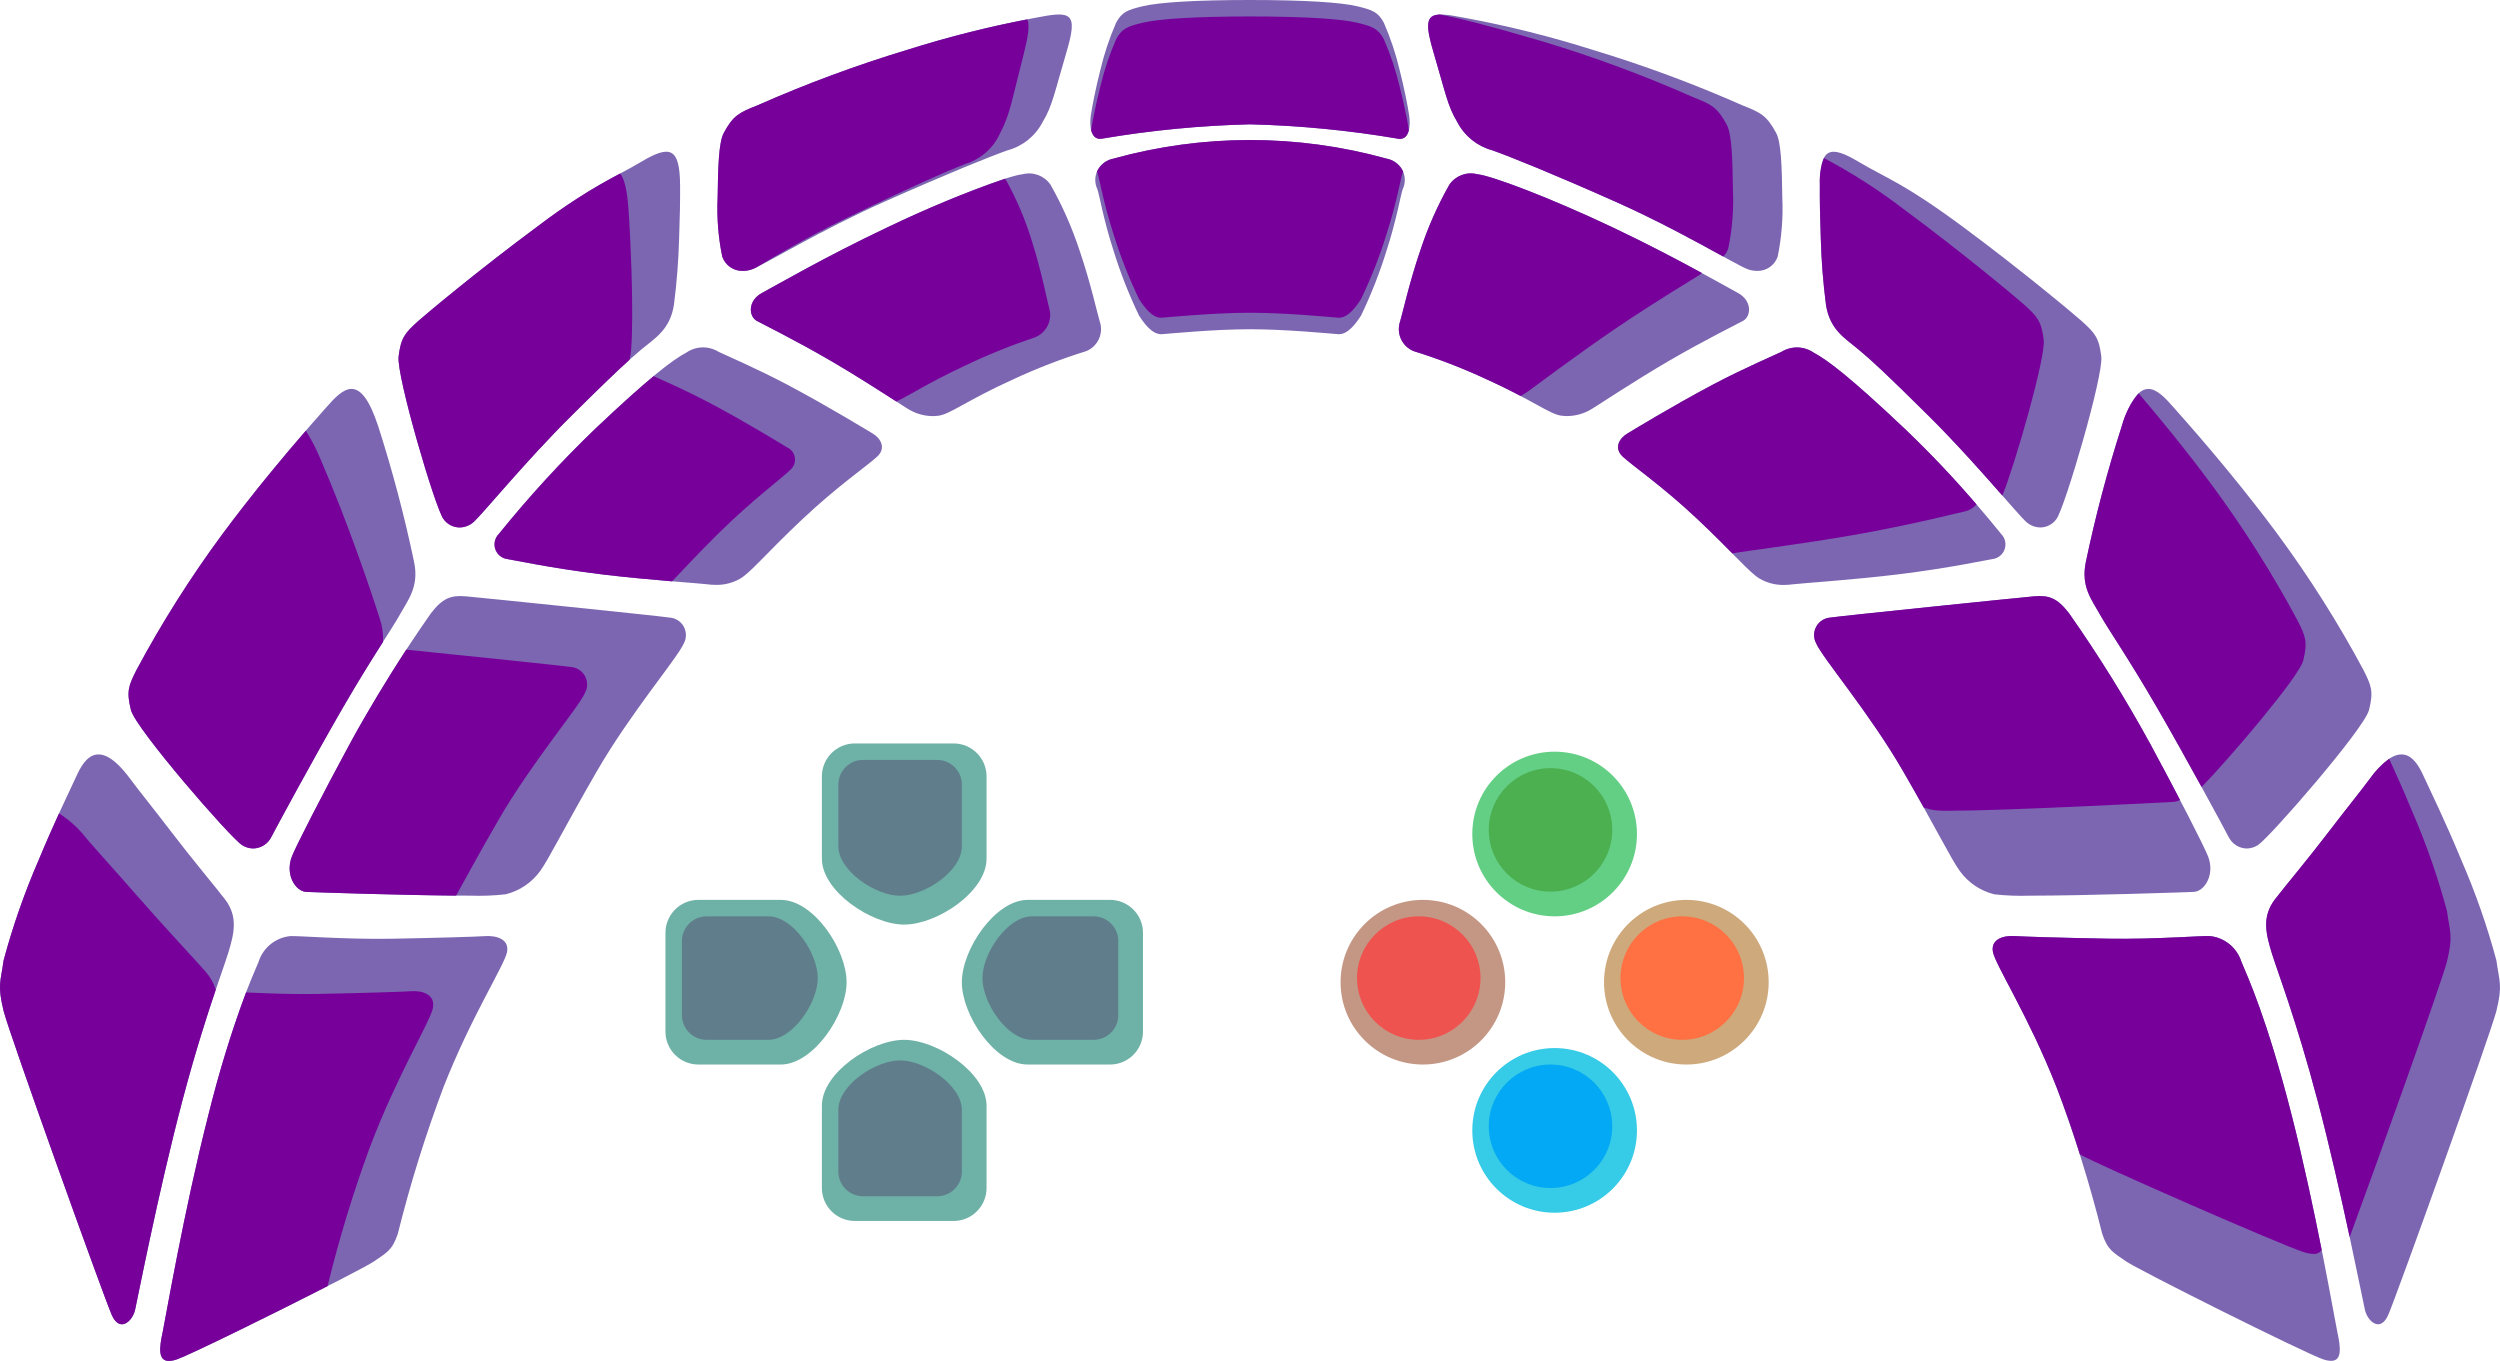
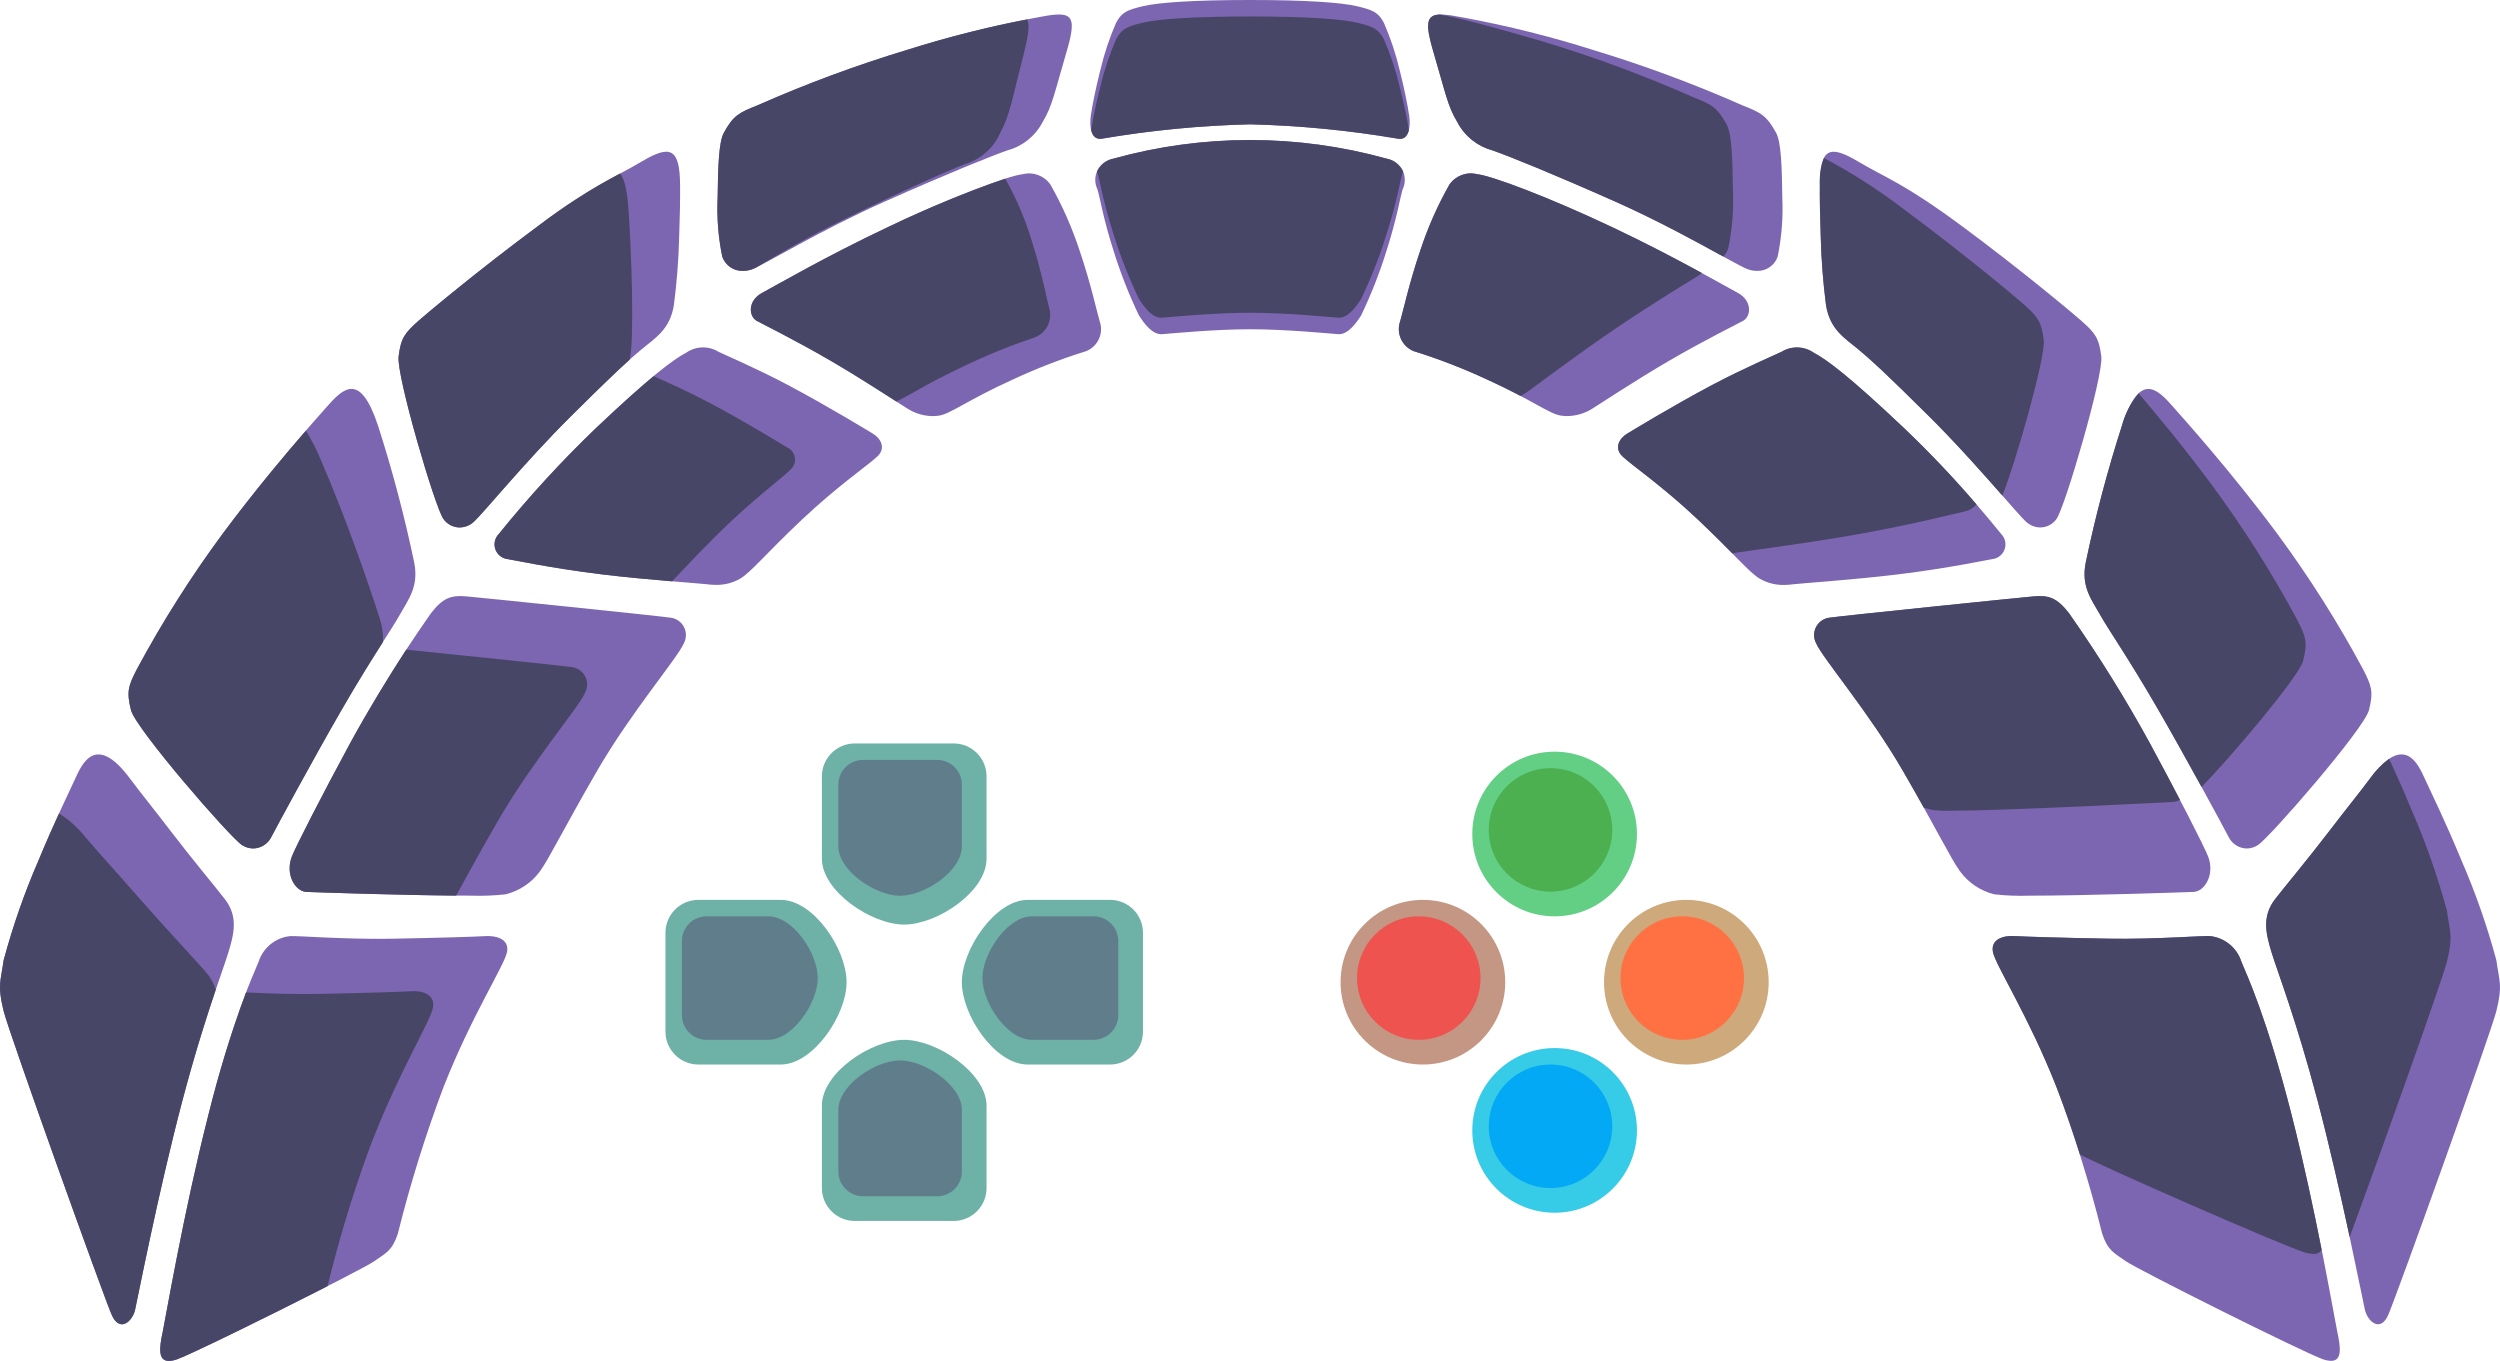
<svg xmlns="http://www.w3.org/2000/svg" width="303.655" height="165.3" viewBox="0 0 303.655 165.3">
  <g id="light-3d" transform="translate(8937.328 555.3)">
    <path id="Path_209" data-name="Path 209" d="M5,0H15c4.006,0,8,6,8,10s-4.058,10-8,10H5a4,4,0,0,1-4-4V4A4,4,0,0,1,5,0Z" transform="translate(-8857.5 -446)" fill="#6eb1a7" />
    <path id="Path_210" data-name="Path 210" d="M4,0h7.5c3,0,6,4.5,6,7.5s-3.044,7.5-6,7.5H4a3,3,0,0,1-3-3V3A3,3,0,0,1,4,0Z" transform="translate(-8855.5 -444)" fill="#607d8b" />
    <path id="Path_209-2" data-name="Path 209" d="M5,0H15c4.006,0,8,6,8,10s-4.058,10-8,10H5a4,4,0,0,1-4-4V4A4,4,0,0,1,5,0Z" transform="translate(-8817.5 -466) rotate(90)" fill="#6eb1a7" />
    <path id="Path_210-2" data-name="Path 210" d="M4,0h7.5c3,0,6,4.5,6,7.5s-3.044,7.5-6,7.5H4a3,3,0,0,1-3-3V3A3,3,0,0,1,4,0Z" transform="translate(-8820.5 -464) rotate(90)" fill="#607d8b" />
    <path id="Path_209-3" data-name="Path 209" d="M5,0H15c4.006,0,8,6,8,10s-4.058,10-8,10H5a4,4,0,0,1-4-4V4A4,4,0,0,1,5,0Z" transform="translate(-8797.5 -426) rotate(180)" fill="#6eb1a7" />
    <path id="Path_210-3" data-name="Path 210" d="M4,0h7.5c3,0,6,4.5,6,7.5s-3.044,7.5-6,7.5H4a3,3,0,0,1-3-3V3A3,3,0,0,1,4,0Z" transform="translate(-8800.5 -429) rotate(180)" fill="#607d8b" />
    <path id="Path_209-4" data-name="Path 209" d="M5,0H15c4.006,0,8,6,8,10s-4.058,10-8,10H5a4,4,0,0,1-4-4V4A4,4,0,0,1,5,0Z" transform="translate(-8837.5 -406) rotate(-90)" fill="#6eb1a7" />
    <path id="Path_210-4" data-name="Path 210" d="M4,0h7.5c3,0,6,4.5,6,7.5s-3.044,7.5-6,7.5H4a3,3,0,0,1-3-3V3A3,3,0,0,1,4,0Z" transform="translate(-8835.5 -409) rotate(-90)" fill="#607d8b" />
    <path id="Path_258" data-name="Path 258" d="M10,0A10,10,0,1,1,0,10,10,10,0,0,1,10,0Z" transform="translate(-8742.5 -446)" fill="#cea97c" />
    <path id="Path_256" data-name="Path 256" d="M10,0A10,10,0,1,1,0,10,10,10,0,0,1,10,0Z" transform="translate(-8758.5 -428)" fill="#36cbe6" />
    <path id="Path_262" data-name="Path 262" d="M10,0A10,10,0,1,1,0,10,10,10,0,0,1,10,0Z" transform="translate(-8758.5 -464)" fill="#62cf84" />
    <path id="Path_259" data-name="Path 259" d="M10,0A10,10,0,1,1,0,10,10,10,0,0,1,10,0Z" transform="translate(-8774.5 -446)" fill="#c49784" />
    <path id="Path_263" data-name="Path 263" d="M7.5,0A7.5,7.5,0,1,1,0,7.5,7.5,7.5,0,0,1,7.5,0Z" transform="translate(-8756.5 -462)" fill="#4caf50" />
    <path id="Path_260" data-name="Path 260" d="M7.5,0A7.5,7.5,0,1,1,0,7.5,7.5,7.5,0,0,1,7.5,0Z" transform="translate(-8740.5 -444)" fill="#ff7043" />
    <path id="Path_257" data-name="Path 257" d="M7.5,0A7.5,7.5,0,1,1,0,7.5,7.5,7.5,0,0,1,7.5,0Z" transform="translate(-8756.5 -426)" fill="#03a9f4" />
    <path id="Path_261" data-name="Path 261" d="M7.5,0A7.5,7.5,0,1,1,0,7.5,7.5,7.5,0,0,1,7.5,0Z" transform="translate(-8772.5 -444)" fill="#ef5350" />
    <path id="Path_265" data-name="Path 265" d="M299.294,165.088c-2.395-.845-22.471-10.874-23.916-11.9s-2.183-1.267-2.871-3.345a161.017,161.017,0,0,0-5.554-17.824c-3.38-8.607-7.417-14.814-7.712-16.393s1.313-2.012,2.614-1.933,5.427.209,11.412.32c2.831.052,5.822-.051,8.157-.155,2.118-.094,3.7-.189,4.13-.166a4.5,4.5,0,0,1,3.869,3.134c.755,1.809,3.091,6.82,6.092,18.575s5.29,25.193,5.556,26.4c.422,1.923.569,3.49-.755,3.491A3.155,3.155,0,0,1,299.294,165.088ZM36.929,161.809c.266-1.21,2.557-14.649,5.557-26.4s5.336-16.766,6.091-18.575a4.5,4.5,0,0,1,3.869-3.134c.432-.023,2.012.071,4.129.166,2.335.1,5.326.207,8.158.155,5.984-.112,10.112-.241,11.412-.32s2.908.354,2.613,1.933-4.331,7.786-7.712,16.393a161.225,161.225,0,0,0-5.554,17.824c-.687,2.078-1.426,2.324-2.87,3.345s-21.521,11.051-23.916,11.9a3.155,3.155,0,0,1-1.021.212C36.361,165.3,36.507,163.732,36.929,161.809Zm267.5-2.661c-.194-.768-2.8-14.258-5.794-25.6-2.576-9.743-4.82-15.484-5.527-17.794s-1.236-4.394.385-6.516c1.039-1.363,4.024-4.912,6.69-8.41,1.778-2.332,3.723-4.736,4.833-6.234,4.183-5.647,5.859-1.809,6.683,0s2.416,5,4.446,9.905a87.553,87.553,0,0,1,4.242,12.142c.357,2.62.778,2.976,0,6.159-.632,2.59-12.191,34.8-13.142,36.927-.36.808-.8,1.12-1.23,1.12C305.316,160.849,304.649,160.012,304.431,159.148Zm-273.677.581C29.8,157.6,18.244,125.393,17.612,122.8c-.778-3.182-.357-3.539,0-6.159A87.553,87.553,0,0,1,21.854,104.5c2.03-4.9,3.622-8.1,4.446-9.905s2.5-5.647,6.682,0c1.11,1.5,3.055,3.9,4.832,6.233,2.667,3.5,5.65,7.048,6.691,8.41,1.621,2.122,1.092,4.207.385,6.516s-2.951,8.05-5.527,17.794c-3,11.34-5.6,24.83-5.794,25.6-.218.864-.885,1.7-1.586,1.7C31.555,160.849,31.114,160.537,30.754,159.729Zm228.661-51.1a7.347,7.347,0,0,1-4.194-2.825c-1.1-1.517-2.714-4.9-6.881-12.109S238.563,79.977,237.76,78.13a2.127,2.127,0,0,1,1.722-3.114c.973-.167,22.93-2.421,24.742-2.58s2.819.2,4.247,2.039a168.848,168.848,0,0,1,9.859,15.854c3.365,6.217,6.629,12.584,7.061,13.746.827,2.227-.489,4.2-1.754,4.257-.951.045-13.206.459-19.949.459A29.328,29.328,0,0,1,259.415,108.627Zm-205.052-.3c-1.265-.059-2.58-2.03-1.753-4.257.431-1.162,3.7-7.529,7.061-13.745a168.615,168.615,0,0,1,9.858-15.855c1.428-1.843,2.435-2.2,4.247-2.04s23.77,2.414,24.742,2.581a2.127,2.127,0,0,1,1.723,3.114c-.8,1.847-6.412,8.352-10.579,15.564s-5.784,10.591-6.881,12.109a7.349,7.349,0,0,1-4.195,2.825,29.326,29.326,0,0,1-4.272.163C67.569,108.791,55.315,108.377,54.363,108.332Zm233.5-6.673c-.638-1.236-5.087-9.473-8.643-15.622s-5.965-9.568-6.974-11.38-2.343-3.4-1.728-6.374a163.556,163.556,0,0,1,4.372-16.535c2.176-6.611,4.216-4.645,6.311-2.244,1.071,1.228,6.846,7.6,12.607,15.373a135.847,135.847,0,0,1,10.419,16.471c.988,1.947,1.259,2.632.689,4.9s-12.071,15.5-13.488,16.4a2.556,2.556,0,0,1-1.369.417A2.5,2.5,0,0,1,287.866,101.66Zm-241.3.986c-1.417-.893-12.919-14.132-13.488-16.4s-.3-2.953.689-4.9a136.089,136.089,0,0,1,10.42-16.472c5.76-7.769,11.535-14.145,12.606-15.372,2.1-2.4,4.135-4.368,6.311,2.244a163.37,163.37,0,0,1,4.373,16.535c.614,2.972-.72,4.562-1.729,6.374s-3.417,5.229-6.973,11.379-8,14.387-8.643,15.623a2.5,2.5,0,0,1-2.2,1.4A2.556,2.556,0,0,1,46.568,102.645Zm56.44-31.681c-.715-.1-7.309-.533-12.712-1.2-6.33-.775-10.837-1.772-11.462-1.855a1.8,1.8,0,0,1-1.067-3.063,137.834,137.834,0,0,1,11.77-12.829c6.683-6.324,9.394-8.331,11.008-9.189a3.576,3.576,0,0,1,3.908-.094c.65.322,4.568,1.987,8.4,4.017,4.986,2.642,9.94,5.683,10.331,5.914.9.529,1.682,1.714.564,2.775s-4.78,3.543-9.149,7.663-6.253,6.454-7.52,7.185a5.666,5.666,0,0,1-2.914.755A8.451,8.451,0,0,1,103.008,70.964Zm127.915-.671c-1.265-.732-3.149-3.065-7.519-7.185s-8.033-6.6-9.15-7.663-.333-2.245.565-2.775c.391-.23,5.344-3.271,10.331-5.915,3.83-2.029,7.748-3.694,8.4-4.017a3.578,3.578,0,0,1,3.908.095c1.614.858,4.324,2.865,11.008,9.189a138.012,138.012,0,0,1,11.77,12.828,1.8,1.8,0,0,1-1.067,3.064c-.626.083-5.133,1.08-11.463,1.855-5.4.662-12,1.1-12.711,1.2a8.472,8.472,0,0,1-1.154.084A5.673,5.673,0,0,1,230.923,70.293Zm32.36-6.9c-1.039-.925-6.292-7.353-11.757-12.78s-7.068-6.872-8.658-8.2-3.406-2.336-3.9-5.331a79.958,79.958,0,0,1-.641-8.226c-.092-2.475-.129-4.643-.113-6.388.041-4.438,1.15-4.932,4.652-2.849s5.468,2.567,12.63,7.859,13.72,10.792,14.512,11.507c1.62,1.463,2.119,2.007,2.4,4.326s-4.44,18.385-5.443,19.726A2.42,2.42,0,0,1,265,64.067,2.607,2.607,0,0,1,263.283,63.392Zm-192.25-.358c-1-1.341-5.723-17.407-5.443-19.726s.779-2.863,2.4-4.326c.792-.715,7.351-6.214,14.512-11.507s9.129-5.775,12.63-7.859,4.611-1.589,4.651,2.849c.016,1.744-.021,3.911-.113,6.387a79.958,79.958,0,0,1-.641,8.226c-.492,2.994-2.307,4-3.9,5.331s-3.193,2.775-8.658,8.2S75.755,62.467,74.716,63.392A2.607,2.607,0,0,1,73,64.067,2.42,2.42,0,0,1,71.033,63.034Zm56.4-13.379c-.583-.345-5.206-3.416-9.292-5.794-4.566-2.658-8.594-4.621-9.074-4.9-.962-.562-1.1-2.441.683-3.392s7.655-4.381,15.268-7.983,14.624-6.244,16.387-6.425a3.152,3.152,0,0,1,3.37,1.274,44.081,44.081,0,0,1,3.539,8.02c1.317,3.829,2.215,7.892,2.436,8.568a2.882,2.882,0,0,1-1.633,3.628,70.441,70.441,0,0,0-8.81,3.4c-5.592,2.525-7.7,4.246-9.105,4.44a5.7,5.7,0,0,1-.77.053A5.776,5.776,0,0,1,127.438,49.655Zm79.355.832c-1.409-.193-3.514-1.913-9.105-4.439a70.6,70.6,0,0,0-8.81-3.4,2.883,2.883,0,0,1-1.633-3.628c.221-.676,1.12-4.738,2.435-8.569a44.054,44.054,0,0,1,3.54-8.018,3.151,3.151,0,0,1,3.37-1.275c1.763.18,8.774,2.824,16.387,6.425s13.484,7.033,15.268,7.983,1.645,2.831.683,3.392c-.48.28-4.508,2.243-9.074,4.9-4.086,2.378-8.708,5.45-9.292,5.794a5.77,5.77,0,0,1-3,.886A5.675,5.675,0,0,1,206.793,50.486ZM155.517,38.321a57.2,57.2,0,0,1-3.1-7.9c-1.264-3.913-1.684-6.669-1.955-7.437a2.618,2.618,0,0,1,1.955-3.716,61.981,61.981,0,0,1,33.175,0,2.616,2.616,0,0,1,1.955,3.714c-.271.768-.691,3.524-1.955,7.437a57.2,57.2,0,0,1-3.1,7.9c-.6.94-1.575,2.272-2.666,2.272-.033,0-.068,0-.1,0-1.134-.086-6.384-.6-10.716-.6s-9.581.516-10.714.6c-.034,0-.067,0-.1,0C157.092,40.593,156.117,39.262,155.517,38.321ZM229.4,32.682c-1.418-.548-8.26-4.731-15.928-8.148s-12.889-5.517-15.029-6.275a6.776,6.776,0,0,1-4.258-3.423c-1.2-1.967-1.454-3.629-2.9-8.492s-.616-5.046,3.785-4.181a130.377,130.377,0,0,1,15.582,3.9,157.974,157.974,0,0,1,18.175,6.74c2.219.874,2.937,1.232,4.08,3.344.608,1.126.7,4.118.747,7.873a28.933,28.933,0,0,1-.563,7.154,2.565,2.565,0,0,1-2.522,1.729A3.257,3.257,0,0,1,229.4,32.682ZM104.9,31.172a28.857,28.857,0,0,1-.564-7.153c.046-3.757.139-6.748.748-7.873,1.142-2.113,1.859-2.47,4.08-3.344a157.9,157.9,0,0,1,18.175-6.74,130.625,130.625,0,0,1,15.581-3.9c4.4-.866,5.227-.683,3.785,4.181s-1.7,6.526-2.9,8.492a6.778,6.778,0,0,1-4.258,3.423c-2.141.758-7.361,2.858-15.029,6.276s-14.511,7.6-15.929,8.148a3.256,3.256,0,0,1-1.17.22A2.566,2.566,0,0,1,104.9,31.172Zm82.056-14.329A125.43,125.43,0,0,0,169,15.1v0a125.561,125.561,0,0,0-17.959,1.738c-1.391.264-1.557-1.544-1.382-2.762s.577-3.249,1.165-5.58a33.778,33.778,0,0,1,1.91-5.728c.7-1.3,1.332-1.557,3.264-2.018S162.335,0,169,0s11.072.294,13,.756,2.56.716,3.264,2.018a33.861,33.861,0,0,1,1.91,5.728c.589,2.331.987,4.361,1.165,5.58.164,1.137.03,2.788-1.122,2.788A1.364,1.364,0,0,1,186.959,16.844Z" transform="translate(-8954.5 -555.3)" fill="#7c66b1" />
-     <path id="Path_264" data-name="Path 264" d="M36.929,161.809c.265-1.21,2.556-14.649,5.556-26.4a134.482,134.482,0,0,1,4.574-14.869l.518.024c2.335.108,5.325.216,8.157.162,5.984-.116,10.111-.251,11.411-.334s2.908.369,2.614,2.013-4.332,8.108-7.712,17.072a155.27,155.27,0,0,0-5.089,16.739c-6.56,3.352-16.6,8.293-18.252,8.875a3.151,3.151,0,0,1-1.021.212C36.36,165.3,36.507,163.732,36.929,161.809Zm-6.176-2.08C29.8,157.6,18.243,125.393,17.611,122.8c-.777-3.182-.357-3.54,0-6.159A87.553,87.553,0,0,1,21.853,104.5c.932-2.251,1.772-4.142,2.488-5.7a12.673,12.673,0,0,1,3.243,2.928c1.4,1.655,3.845,4.323,6.088,6.9,3.365,3.868,7.1,7.818,8.412,9.325a5.985,5.985,0,0,1,1.294,2.265c-1.046,3.088-2.471,7.49-4.016,13.332-3,11.34-5.6,24.83-5.794,25.6-.218.864-.884,1.7-1.585,1.7C31.555,160.849,31.114,160.538,30.753,159.729ZM297,152.088c-2.706-.839-25.246-10.723-27.194-11.871-.791-2.544-1.747-5.369-2.856-8.195-3.382-8.607-7.418-14.814-7.713-16.393s1.313-2.012,2.615-1.933,5.427.209,11.41.32c2.831.052,5.822-.051,8.158-.155,2.119-.094,3.7-.189,4.13-.166a4.5,4.5,0,0,1,3.869,3.134c.756,1.809,3.091,6.82,6.091,18.574,1.427,5.589,2.693,11.559,3.657,16.413a1.059,1.059,0,0,1-1,.482A4.034,4.034,0,0,1,297,152.088Zm1.633-18.538c-2.576-9.743-4.821-15.484-5.528-17.794s-1.236-4.394.384-6.516c1.04-1.363,4.024-4.912,6.691-8.41,1.778-2.332,3.723-4.736,4.832-6.234a10.135,10.135,0,0,1,2.351-2.43c.775,1.675,1.717,3.771,2.778,6.336a87.552,87.552,0,0,1,4.242,12.141c.357,2.62.778,2.976,0,6.159-.523,2.144-8.531,24.574-11.815,33.45C301.525,145.376,300.13,139.2,298.638,133.55ZM54.363,108.332c-1.265-.059-2.581-2.03-1.754-4.257.432-1.162,3.7-7.529,7.061-13.745,2.052-3.79,4.735-8.167,6.841-11.424,7.029.714,19.286,1.985,20.007,2.109a2.128,2.128,0,0,1,1.722,3.114c-.8,1.848-6.412,8.352-10.579,15.564-2.426,4.2-3.989,7.1-5.087,9.09C65.657,108.726,55.238,108.374,54.363,108.332Zm-7.795-5.687c-1.417-.893-12.919-14.132-13.488-16.4s-.3-2.953.689-4.9A135.823,135.823,0,0,1,44.188,64.877c3.839-5.176,7.682-9.734,10.139-12.562a23.033,23.033,0,0,1,1.757,3.412c3.365,7.8,6.1,15.908,7.2,19.363a7.671,7.671,0,0,1,.407,2.885c-1.235,1.939-2.889,4.556-4.916,8.06-3.556,6.15-8,14.387-8.643,15.623a2.505,2.505,0,0,1-2.2,1.4A2.56,2.56,0,0,1,46.568,102.645Zm205.416-4.254q-.593-.126-1.144-.3c-.714-1.279-1.54-2.739-2.5-4.4-4.167-7.212-9.775-13.717-10.579-15.564a2.127,2.127,0,0,1,1.722-3.114c.972-.167,22.93-2.421,24.742-2.58s2.819.2,4.247,2.039a168.5,168.5,0,0,1,9.858,15.854c1.275,2.356,2.537,4.734,3.634,6.842a2.156,2.156,0,0,1-.824.231c-1.312.082-20.461,1.075-27.063,1.075A14.534,14.534,0,0,1,251.984,98.391Zm27.239-12.353c-3.556-6.15-5.965-9.568-6.974-11.38s-2.342-3.4-1.729-6.374a163.368,163.368,0,0,1,4.373-16.535,9.777,9.777,0,0,1,2.042-3.968c2.408,2.819,5.644,6.738,8.875,11.1A135.723,135.723,0,0,1,296.23,75.349c.989,1.947,1.26,2.632.69,4.9-.489,1.945-9.03,11.973-12.337,15.34C282.956,92.626,280.981,89.077,279.223,86.037ZM90.3,69.769c-6.33-.775-10.837-1.772-11.462-1.855a1.8,1.8,0,0,1-1.067-3.063A137.756,137.756,0,0,1,89.536,52.023c3.1-2.934,5.347-4.939,7.025-6.332,1.446.637,4.111,1.818,6.723,3.2,4.584,2.42,9.123,5.231,9.482,5.444a1.629,1.629,0,0,1,.434,2.7c-1.085,1.08-4.6,3.64-8.844,7.833-2.635,2.6-4.345,4.5-5.554,5.745C96.326,70.4,93.146,70.118,90.3,69.769Zm133.109-6.661c-4.371-4.119-8.034-6.6-9.151-7.663s-.333-2.245.564-2.775c.392-.23,5.345-3.271,10.333-5.915,3.829-2.029,7.747-3.694,8.4-4.017a3.58,3.58,0,0,1,3.909.095c1.614.858,4.324,2.865,11.007,9.189a123.144,123.144,0,0,1,8.772,9.247,2.635,2.635,0,0,1-1.456.86c-.717.133-5.912,1.512-13.162,2.8-6.189,1.1-13.712,2.048-14.533,2.2-.168.032-.336.061-.5.085C226.51,66.126,225.158,64.76,223.405,63.108ZM71.033,63.034c-1-1.341-5.723-17.407-5.443-19.726s.779-2.863,2.4-4.326c.792-.715,7.351-6.214,14.512-11.507a68.488,68.488,0,0,1,10-6.4c.545.714.844,2.093,1,4.264.149,2.044.276,4.58.37,7.473.115,3.562.135,7.48-.035,9.586a8.8,8.8,0,0,1-.2,1.3c-1.364,1.223-3.3,3.069-7.169,6.914-5.464,5.427-10.718,11.855-11.757,12.78A2.6,2.6,0,0,1,73,64.066,2.417,2.417,0,0,1,71.033,63.034ZM251.526,50.612c-5.465-5.427-7.067-6.872-8.657-8.2s-3.406-2.336-3.9-5.331a80.214,80.214,0,0,1-.641-8.226c-.092-2.475-.13-4.643-.113-6.388a7.865,7.865,0,0,1,.495-3.272,68.544,68.544,0,0,1,9.787,6.283c7.16,5.293,13.72,10.792,14.512,11.506,1.62,1.463,2.12,2.007,2.4,4.326.251,2.081-3.523,15.23-5.027,18.878C258.116,57.606,254.86,53.924,251.526,50.612Zm-133.38-6.752c-4.566-2.658-8.594-4.621-9.074-4.9-.962-.562-1.1-2.441.683-3.392s7.655-4.381,15.268-7.983a132.1,132.1,0,0,1,14.218-5.872c.039.045.077.092.116.14a38.327,38.327,0,0,1,3.176,7.519c1.152,3.6,1.89,7.445,2.083,8.081a2.919,2.919,0,0,1-1.716,3.514,74.951,74.951,0,0,0-8.708,3.538c-4.492,2.108-6.729,3.632-8.15,4.257C124.239,47.6,121.056,45.554,118.146,43.861Zm79.542,2.187a70.483,70.483,0,0,0-8.811-3.4,2.884,2.884,0,0,1-1.633-3.628c.221-.676,1.12-4.738,2.436-8.569a44.142,44.142,0,0,1,3.539-8.018,3.153,3.153,0,0,1,3.37-1.275c1.762.18,8.773,2.824,16.386,6.425,4.352,2.058,8.134,4.062,10.909,5.577a1.759,1.759,0,0,1-.268.225c-.546.372-5.092,3.046-10.291,6.575-4.649,3.156-9.953,7.164-10.619,7.621q-.412.283-.826.514C200.75,47.5,199.379,46.811,197.688,46.048Zm-17.973-7.459c-1.134-.086-6.384-.6-10.715-.6s-9.582.516-10.714.6-2.15-1.3-2.768-2.267a57.328,57.328,0,0,1-3.1-7.9c-1.264-3.913-1.684-6.669-1.954-7.438-.017-.049-.033-.1-.049-.148a2.854,2.854,0,0,1,2-1.568,61.981,61.981,0,0,1,33.175,0,2.857,2.857,0,0,1,2.005,1.566c-.015.049-.032.1-.049.148-.272.769-.692,3.524-1.956,7.438a57.2,57.2,0,0,1-3.1,7.9c-.6.941-1.574,2.272-2.665,2.272C179.782,38.593,179.749,38.591,179.715,38.588ZM104.9,31.172a28.876,28.876,0,0,1-.563-7.153c.046-3.757.139-6.748.747-7.874,1.143-2.112,1.86-2.47,4.08-3.344A158.314,158.314,0,0,1,127.34,6.062a130.3,130.3,0,0,1,14.62-3.71c.3.74.1,2.092-.483,4.357-1.394,5.4-1.634,7.252-2.813,9.43a6.794,6.794,0,0,1-4.228,3.77c-2.134.823-7.339,3.111-14.979,6.841-3.926,1.916-7.631,4.059-10.5,5.772-.144.069-.266.123-.362.16a3.256,3.256,0,0,1-1.17.22A2.567,2.567,0,0,1,104.9,31.172Zm108.572-6.638c-7.668-3.416-12.888-5.517-15.029-6.275a6.774,6.774,0,0,1-4.257-3.423c-1.2-1.967-1.455-3.629-2.9-8.492-1.021-3.447-.9-4.543.817-4.581,2.783.571,5.564,1.25,12.55,3.3a157.928,157.928,0,0,1,18.174,6.74c2.22.874,2.938,1.232,4.081,3.344.608,1.126.7,4.118.747,7.873a28.933,28.933,0,0,1-.563,7.154,2.522,2.522,0,0,1-.612.986C223.477,29.51,218.665,26.846,213.475,24.534Zm-26.517-7.691A125.4,125.4,0,0,0,169,15.1v0a125.592,125.592,0,0,0-17.959,1.738c-.778.148-1.173-.355-1.338-1.039.194-1.237.577-3.14,1.122-5.3a33.837,33.837,0,0,1,1.911-5.728c.7-1.3,1.331-1.557,3.263-2.018S162.334,2,169,2s11.072.294,13,.756,2.559.716,3.263,2.018a33.776,33.776,0,0,1,1.91,5.728c.547,2.163.93,4.066,1.124,5.3-.147.6-.471,1.066-1.08,1.066A1.373,1.373,0,0,1,186.958,16.844Z" transform="translate(-8954.5 -555.3)" fill="#77009b" />
+     <path id="Path_264" data-name="Path 264" d="M36.929,161.809c.265-1.21,2.556-14.649,5.556-26.4a134.482,134.482,0,0,1,4.574-14.869l.518.024c2.335.108,5.325.216,8.157.162,5.984-.116,10.111-.251,11.411-.334s2.908.369,2.614,2.013-4.332,8.108-7.712,17.072a155.27,155.27,0,0,0-5.089,16.739c-6.56,3.352-16.6,8.293-18.252,8.875a3.151,3.151,0,0,1-1.021.212C36.36,165.3,36.507,163.732,36.929,161.809Zm-6.176-2.08C29.8,157.6,18.243,125.393,17.611,122.8c-.777-3.182-.357-3.54,0-6.159A87.553,87.553,0,0,1,21.853,104.5c.932-2.251,1.772-4.142,2.488-5.7a12.673,12.673,0,0,1,3.243,2.928c1.4,1.655,3.845,4.323,6.088,6.9,3.365,3.868,7.1,7.818,8.412,9.325a5.985,5.985,0,0,1,1.294,2.265c-1.046,3.088-2.471,7.49-4.016,13.332-3,11.34-5.6,24.83-5.794,25.6-.218.864-.884,1.7-1.585,1.7C31.555,160.849,31.114,160.538,30.753,159.729ZM297,152.088c-2.706-.839-25.246-10.723-27.194-11.871-.791-2.544-1.747-5.369-2.856-8.195-3.382-8.607-7.418-14.814-7.713-16.393s1.313-2.012,2.615-1.933,5.427.209,11.41.32c2.831.052,5.822-.051,8.158-.155,2.119-.094,3.7-.189,4.13-.166a4.5,4.5,0,0,1,3.869,3.134c.756,1.809,3.091,6.82,6.091,18.574,1.427,5.589,2.693,11.559,3.657,16.413a1.059,1.059,0,0,1-1,.482A4.034,4.034,0,0,1,297,152.088Zm1.633-18.538c-2.576-9.743-4.821-15.484-5.528-17.794s-1.236-4.394.384-6.516c1.04-1.363,4.024-4.912,6.691-8.41,1.778-2.332,3.723-4.736,4.832-6.234a10.135,10.135,0,0,1,2.351-2.43c.775,1.675,1.717,3.771,2.778,6.336a87.552,87.552,0,0,1,4.242,12.141c.357,2.62.778,2.976,0,6.159-.523,2.144-8.531,24.574-11.815,33.45C301.525,145.376,300.13,139.2,298.638,133.55ZM54.363,108.332c-1.265-.059-2.581-2.03-1.754-4.257.432-1.162,3.7-7.529,7.061-13.745,2.052-3.79,4.735-8.167,6.841-11.424,7.029.714,19.286,1.985,20.007,2.109a2.128,2.128,0,0,1,1.722,3.114c-.8,1.848-6.412,8.352-10.579,15.564-2.426,4.2-3.989,7.1-5.087,9.09C65.657,108.726,55.238,108.374,54.363,108.332Zm-7.795-5.687c-1.417-.893-12.919-14.132-13.488-16.4s-.3-2.953.689-4.9A135.823,135.823,0,0,1,44.188,64.877c3.839-5.176,7.682-9.734,10.139-12.562a23.033,23.033,0,0,1,1.757,3.412c3.365,7.8,6.1,15.908,7.2,19.363a7.671,7.671,0,0,1,.407,2.885c-1.235,1.939-2.889,4.556-4.916,8.06-3.556,6.15-8,14.387-8.643,15.623a2.505,2.505,0,0,1-2.2,1.4A2.56,2.56,0,0,1,46.568,102.645Zm205.416-4.254q-.593-.126-1.144-.3c-.714-1.279-1.54-2.739-2.5-4.4-4.167-7.212-9.775-13.717-10.579-15.564a2.127,2.127,0,0,1,1.722-3.114c.972-.167,22.93-2.421,24.742-2.58s2.819.2,4.247,2.039a168.5,168.5,0,0,1,9.858,15.854c1.275,2.356,2.537,4.734,3.634,6.842a2.156,2.156,0,0,1-.824.231c-1.312.082-20.461,1.075-27.063,1.075A14.534,14.534,0,0,1,251.984,98.391Zm27.239-12.353c-3.556-6.15-5.965-9.568-6.974-11.38s-2.342-3.4-1.729-6.374a163.368,163.368,0,0,1,4.373-16.535,9.777,9.777,0,0,1,2.042-3.968c2.408,2.819,5.644,6.738,8.875,11.1A135.723,135.723,0,0,1,296.23,75.349c.989,1.947,1.26,2.632.69,4.9-.489,1.945-9.03,11.973-12.337,15.34C282.956,92.626,280.981,89.077,279.223,86.037ZM90.3,69.769c-6.33-.775-10.837-1.772-11.462-1.855a1.8,1.8,0,0,1-1.067-3.063A137.756,137.756,0,0,1,89.536,52.023c3.1-2.934,5.347-4.939,7.025-6.332,1.446.637,4.111,1.818,6.723,3.2,4.584,2.42,9.123,5.231,9.482,5.444a1.629,1.629,0,0,1,.434,2.7c-1.085,1.08-4.6,3.64-8.844,7.833-2.635,2.6-4.345,4.5-5.554,5.745C96.326,70.4,93.146,70.118,90.3,69.769Zm133.109-6.661c-4.371-4.119-8.034-6.6-9.151-7.663s-.333-2.245.564-2.775c.392-.23,5.345-3.271,10.333-5.915,3.829-2.029,7.747-3.694,8.4-4.017a3.58,3.58,0,0,1,3.909.095c1.614.858,4.324,2.865,11.007,9.189a123.144,123.144,0,0,1,8.772,9.247,2.635,2.635,0,0,1-1.456.86c-.717.133-5.912,1.512-13.162,2.8-6.189,1.1-13.712,2.048-14.533,2.2-.168.032-.336.061-.5.085C226.51,66.126,225.158,64.76,223.405,63.108ZM71.033,63.034c-1-1.341-5.723-17.407-5.443-19.726s.779-2.863,2.4-4.326c.792-.715,7.351-6.214,14.512-11.507a68.488,68.488,0,0,1,10-6.4c.545.714.844,2.093,1,4.264.149,2.044.276,4.58.37,7.473.115,3.562.135,7.48-.035,9.586a8.8,8.8,0,0,1-.2,1.3c-1.364,1.223-3.3,3.069-7.169,6.914-5.464,5.427-10.718,11.855-11.757,12.78A2.6,2.6,0,0,1,73,64.066,2.417,2.417,0,0,1,71.033,63.034ZM251.526,50.612c-5.465-5.427-7.067-6.872-8.657-8.2s-3.406-2.336-3.9-5.331a80.214,80.214,0,0,1-.641-8.226c-.092-2.475-.13-4.643-.113-6.388a7.865,7.865,0,0,1,.495-3.272,68.544,68.544,0,0,1,9.787,6.283c7.16,5.293,13.72,10.792,14.512,11.506,1.62,1.463,2.12,2.007,2.4,4.326.251,2.081-3.523,15.23-5.027,18.878C258.116,57.606,254.86,53.924,251.526,50.612Zm-133.38-6.752c-4.566-2.658-8.594-4.621-9.074-4.9-.962-.562-1.1-2.441.683-3.392s7.655-4.381,15.268-7.983a132.1,132.1,0,0,1,14.218-5.872c.039.045.077.092.116.14a38.327,38.327,0,0,1,3.176,7.519c1.152,3.6,1.89,7.445,2.083,8.081a2.919,2.919,0,0,1-1.716,3.514,74.951,74.951,0,0,0-8.708,3.538c-4.492,2.108-6.729,3.632-8.15,4.257C124.239,47.6,121.056,45.554,118.146,43.861Zm79.542,2.187a70.483,70.483,0,0,0-8.811-3.4,2.884,2.884,0,0,1-1.633-3.628c.221-.676,1.12-4.738,2.436-8.569a44.142,44.142,0,0,1,3.539-8.018,3.153,3.153,0,0,1,3.37-1.275c1.762.18,8.773,2.824,16.386,6.425,4.352,2.058,8.134,4.062,10.909,5.577a1.759,1.759,0,0,1-.268.225c-.546.372-5.092,3.046-10.291,6.575-4.649,3.156-9.953,7.164-10.619,7.621q-.412.283-.826.514C200.75,47.5,199.379,46.811,197.688,46.048Zm-17.973-7.459c-1.134-.086-6.384-.6-10.715-.6s-9.582.516-10.714.6-2.15-1.3-2.768-2.267a57.328,57.328,0,0,1-3.1-7.9c-1.264-3.913-1.684-6.669-1.954-7.438-.017-.049-.033-.1-.049-.148a2.854,2.854,0,0,1,2-1.568,61.981,61.981,0,0,1,33.175,0,2.857,2.857,0,0,1,2.005,1.566c-.015.049-.032.1-.049.148-.272.769-.692,3.524-1.956,7.438a57.2,57.2,0,0,1-3.1,7.9c-.6.941-1.574,2.272-2.665,2.272C179.782,38.593,179.749,38.591,179.715,38.588ZM104.9,31.172a28.876,28.876,0,0,1-.563-7.153c.046-3.757.139-6.748.747-7.874,1.143-2.112,1.86-2.47,4.08-3.344A158.314,158.314,0,0,1,127.34,6.062a130.3,130.3,0,0,1,14.62-3.71c.3.74.1,2.092-.483,4.357-1.394,5.4-1.634,7.252-2.813,9.43a6.794,6.794,0,0,1-4.228,3.77c-2.134.823-7.339,3.111-14.979,6.841-3.926,1.916-7.631,4.059-10.5,5.772-.144.069-.266.123-.362.16a3.256,3.256,0,0,1-1.17.22A2.567,2.567,0,0,1,104.9,31.172Zm108.572-6.638c-7.668-3.416-12.888-5.517-15.029-6.275a6.774,6.774,0,0,1-4.257-3.423c-1.2-1.967-1.455-3.629-2.9-8.492-1.021-3.447-.9-4.543.817-4.581,2.783.571,5.564,1.25,12.55,3.3a157.928,157.928,0,0,1,18.174,6.74c2.22.874,2.938,1.232,4.081,3.344.608,1.126.7,4.118.747,7.873a28.933,28.933,0,0,1-.563,7.154,2.522,2.522,0,0,1-.612.986C223.477,29.51,218.665,26.846,213.475,24.534Zm-26.517-7.691A125.4,125.4,0,0,0,169,15.1v0a125.592,125.592,0,0,0-17.959,1.738c-.778.148-1.173-.355-1.338-1.039.194-1.237.577-3.14,1.122-5.3a33.837,33.837,0,0,1,1.911-5.728c.7-1.3,1.331-1.557,3.263-2.018S162.334,2,169,2s11.072.294,13,.756,2.559.716,3.263,2.018a33.776,33.776,0,0,1,1.91,5.728c.547,2.163.93,4.066,1.124,5.3-.147.6-.471,1.066-1.08,1.066A1.373,1.373,0,0,1,186.958,16.844Z" transform="translate(-8954.5 -555.3)" fill="#474666" />
  </g>
</svg>
